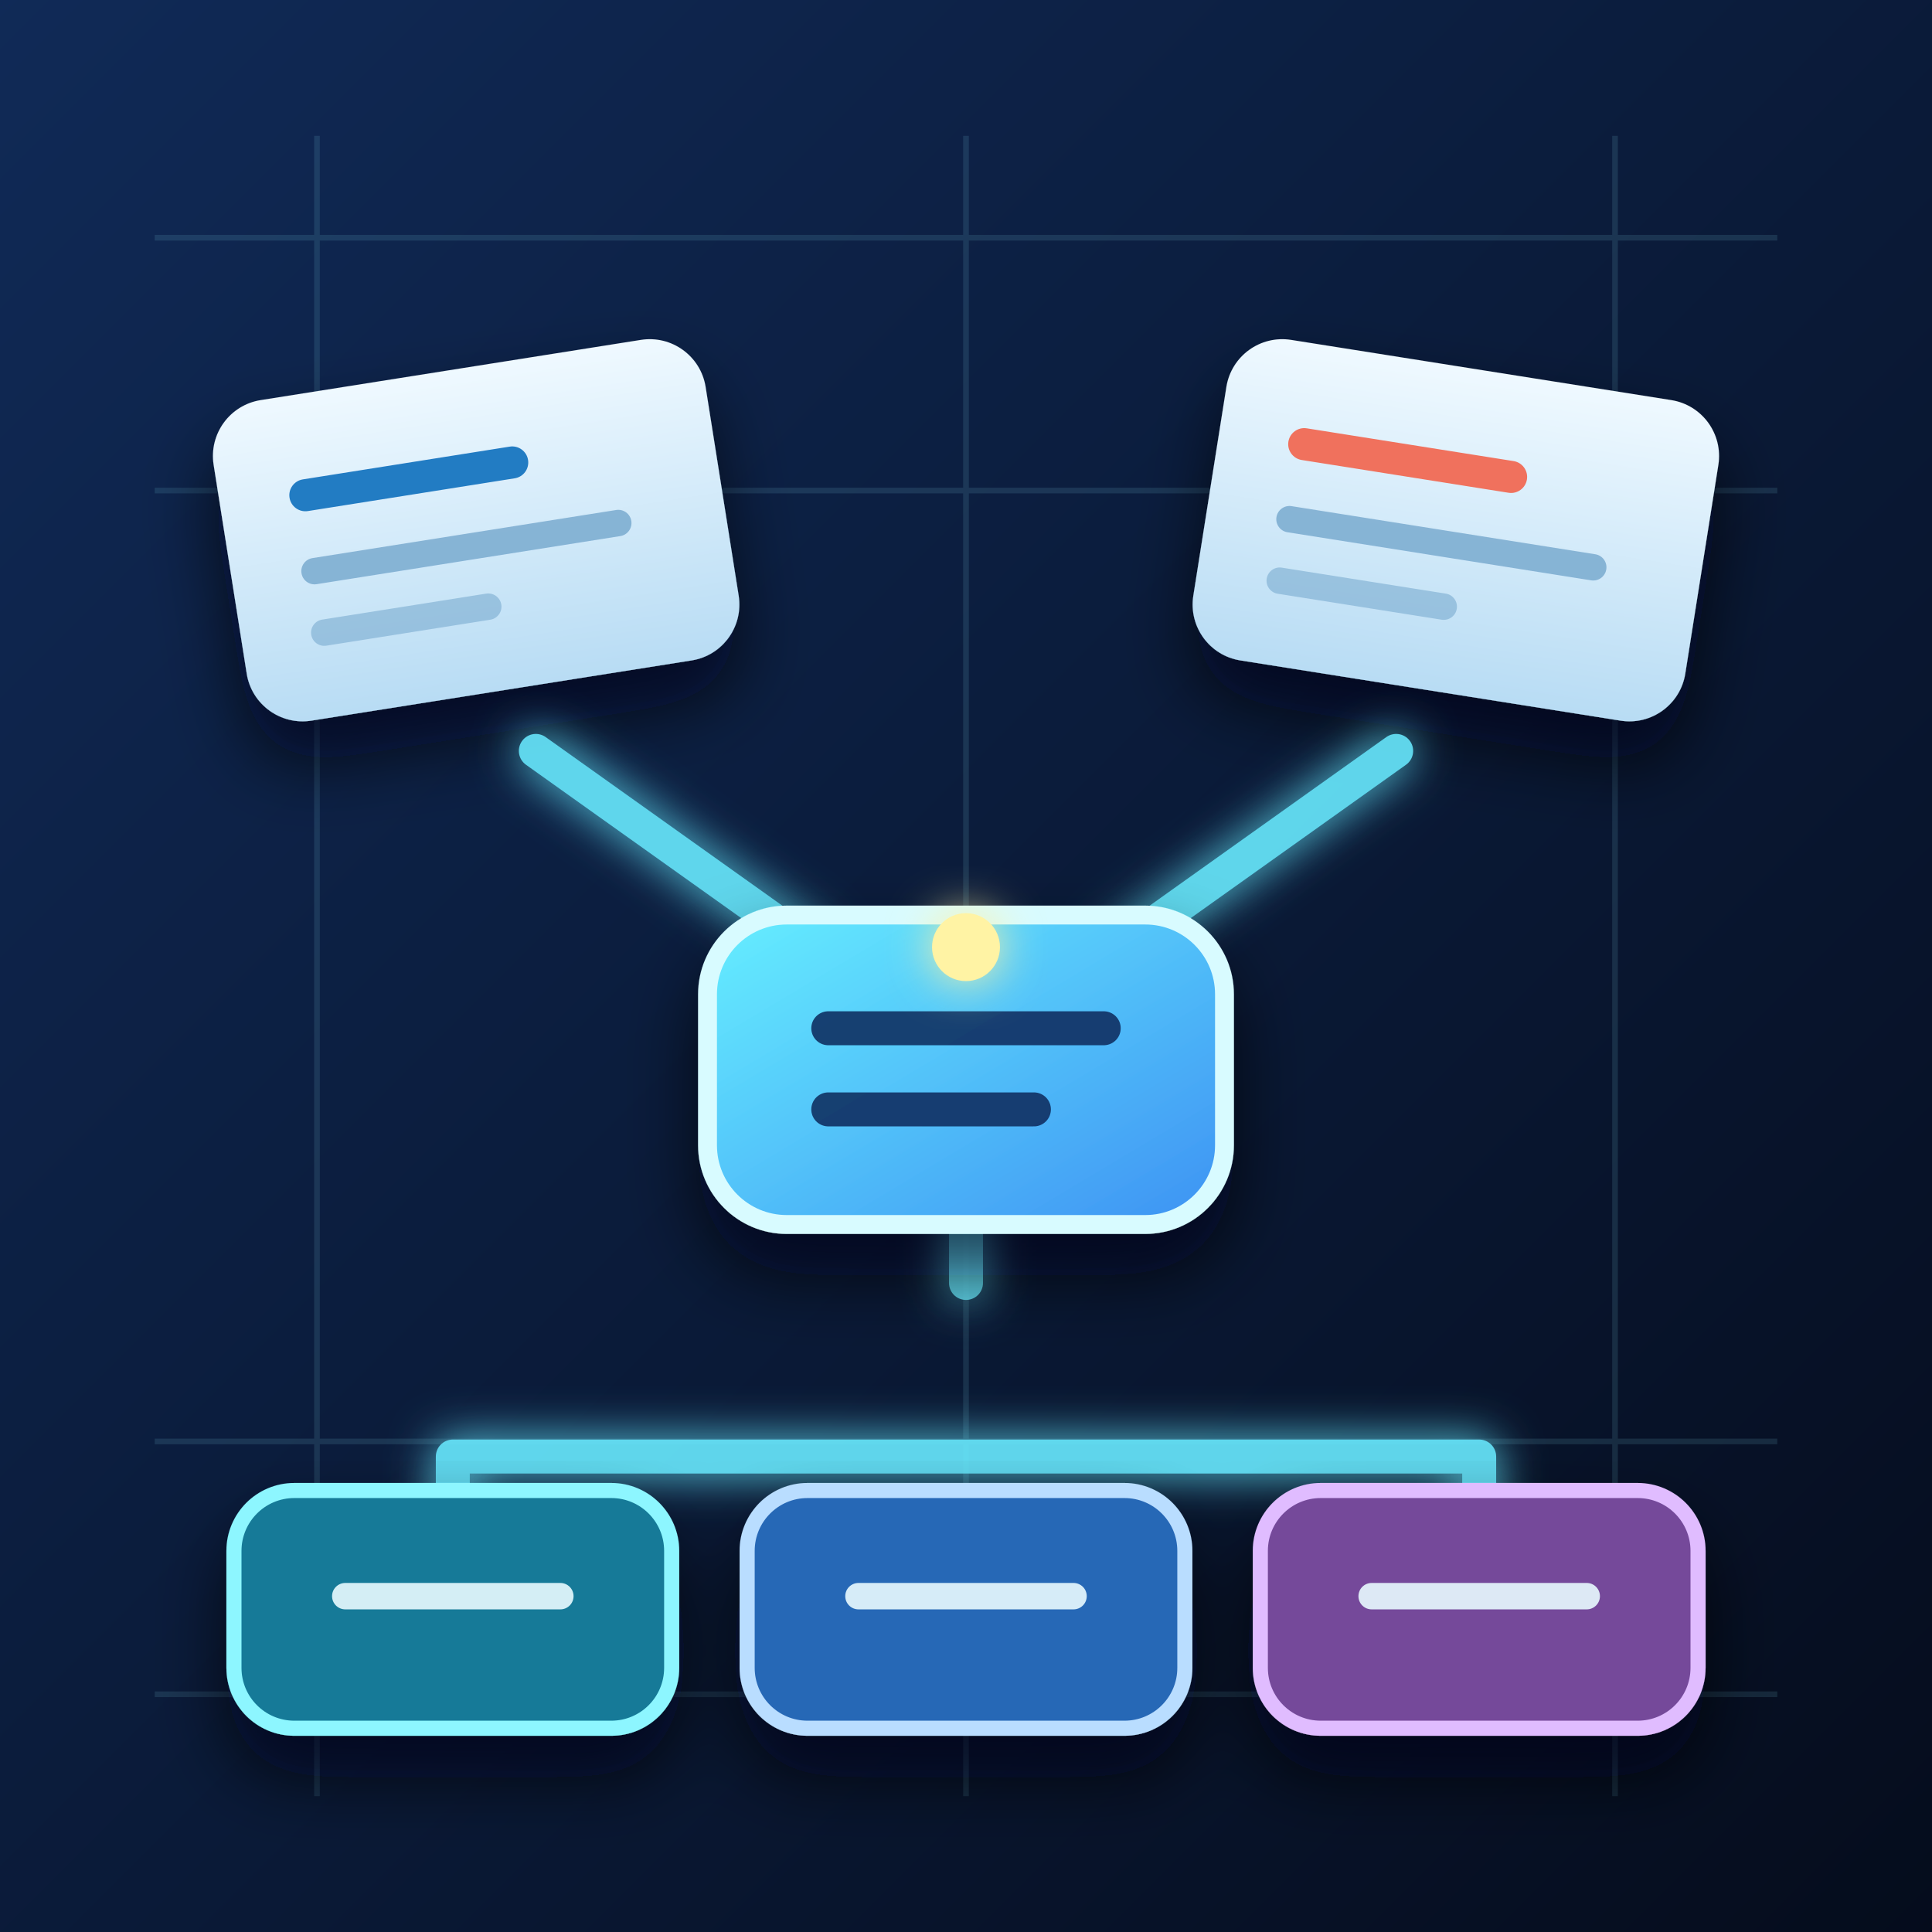
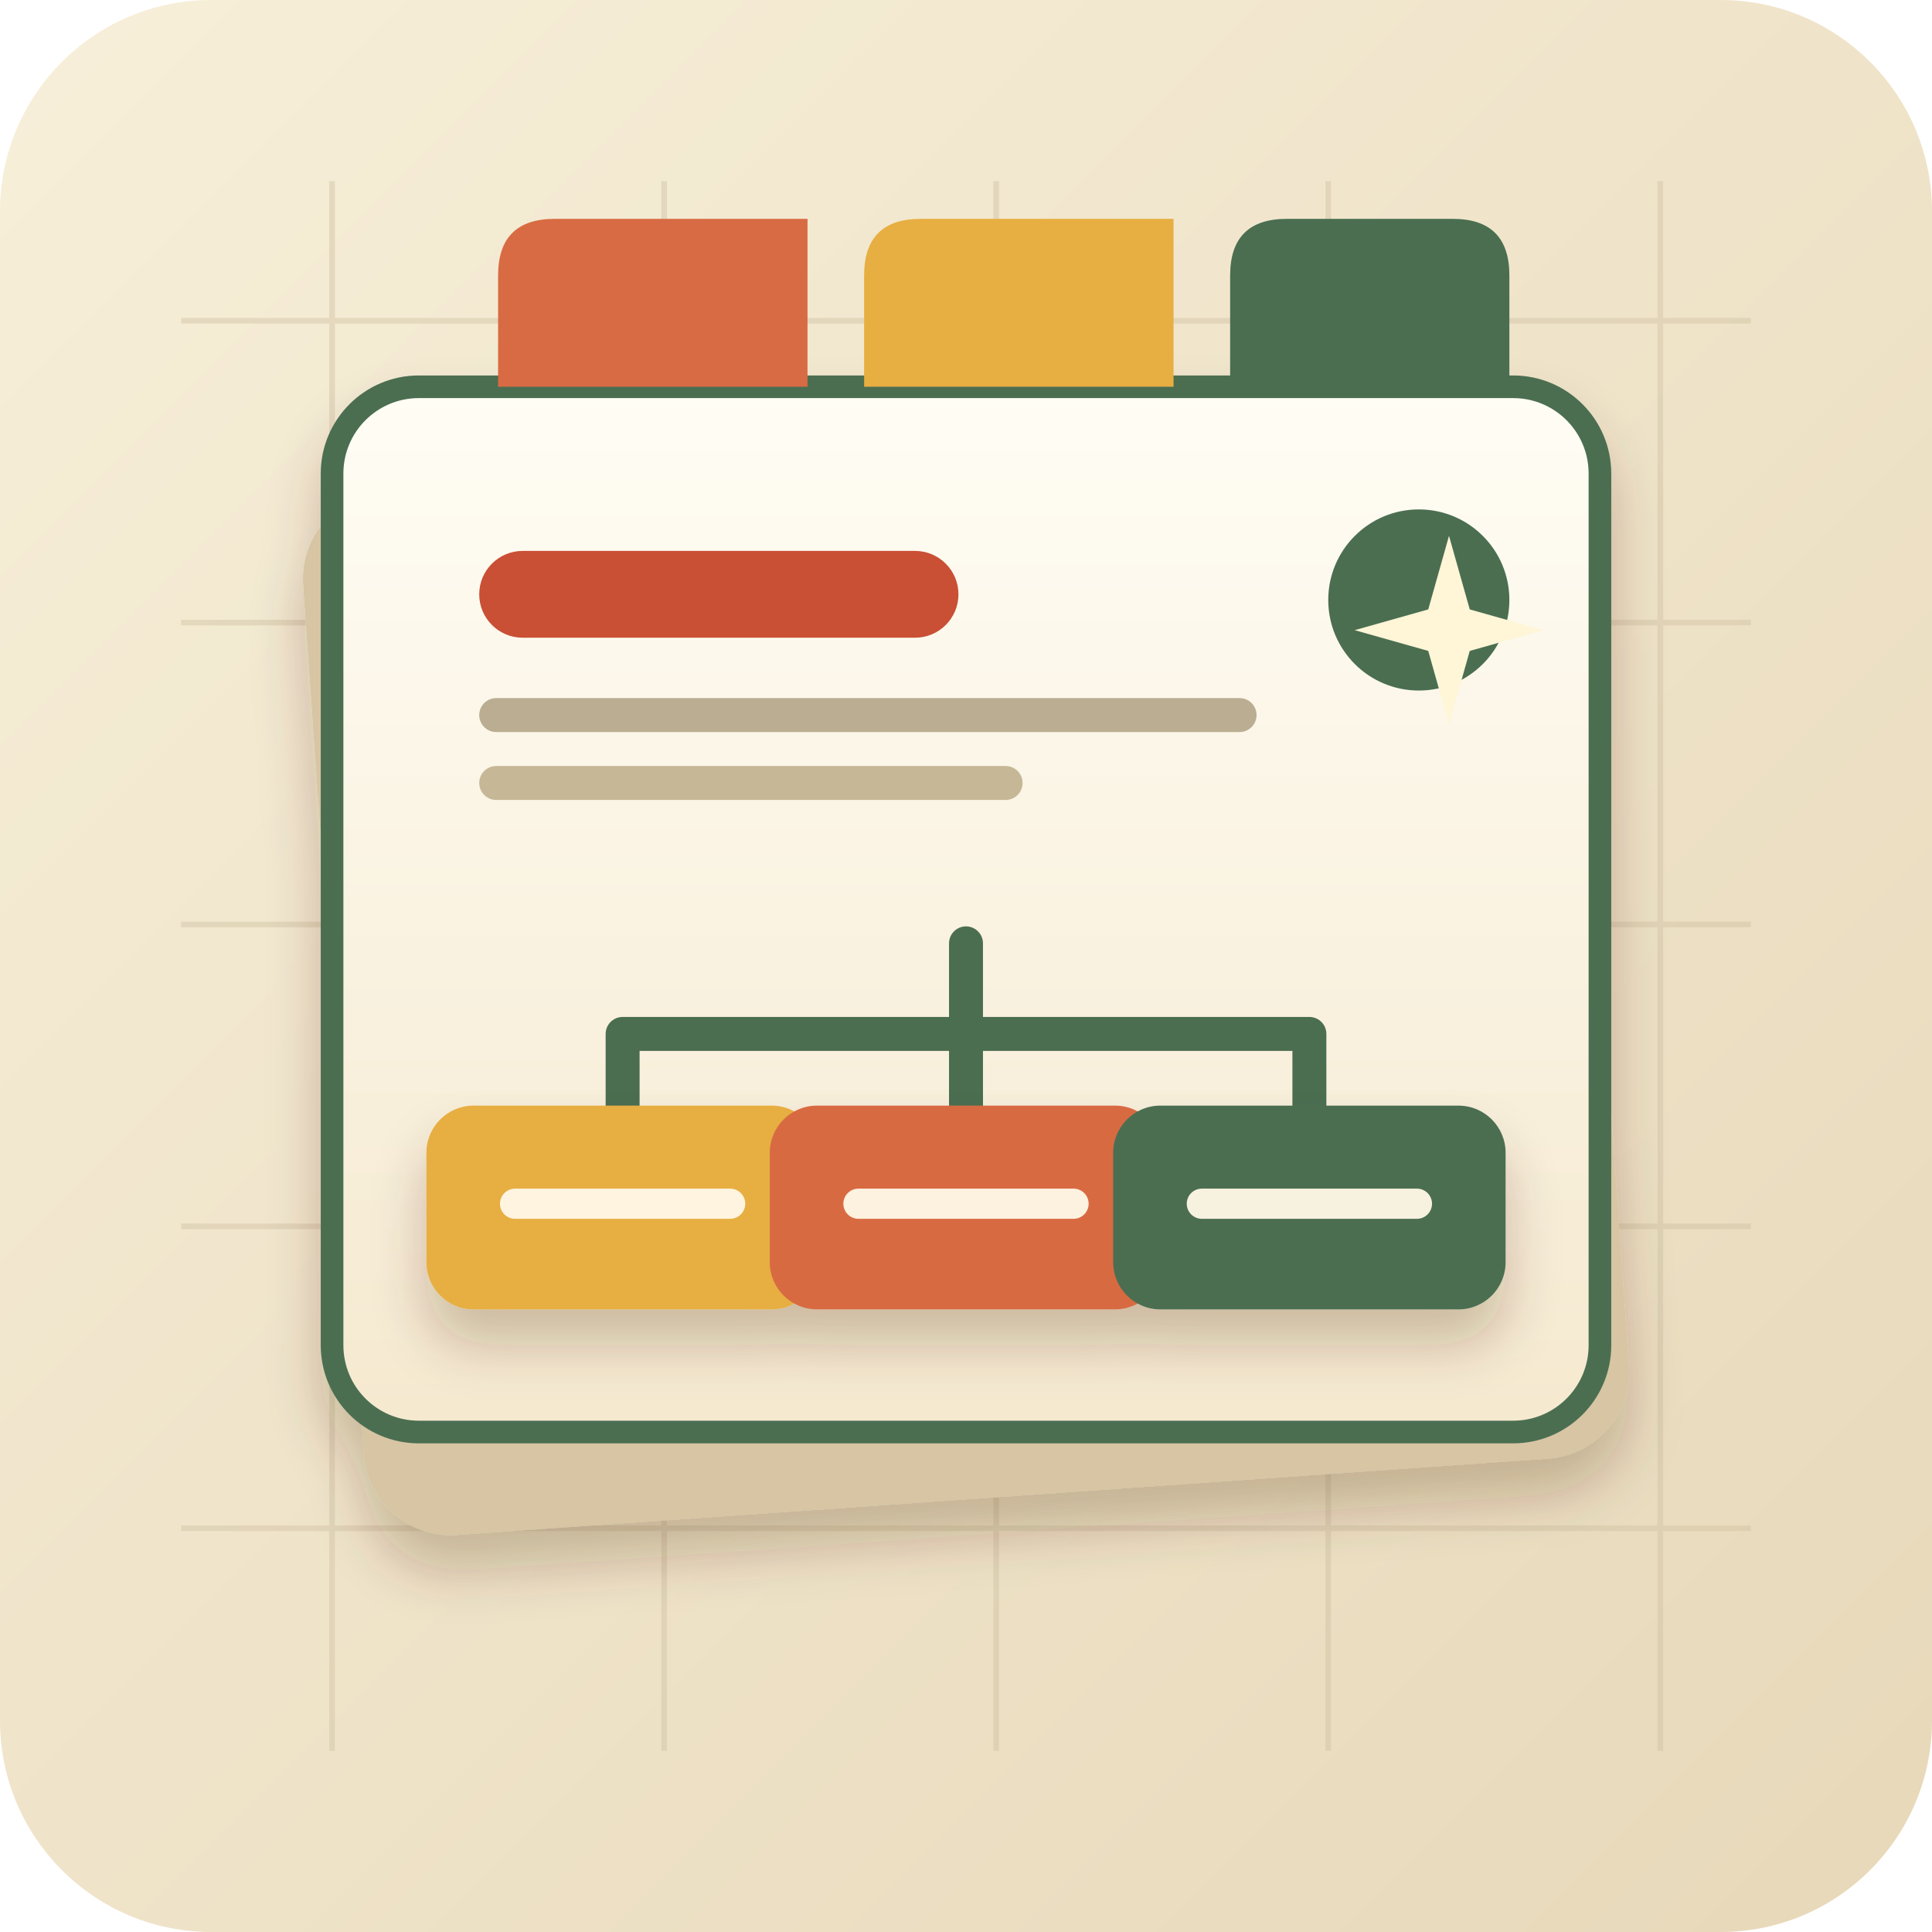
<svg xmlns="http://www.w3.org/2000/svg" viewBox="0 0 1024 1024">
  <defs>
    <linearGradient id="bg" x1="0" y1="0" x2="1" y2="1">
-       <stop stop-color="#102a57" />
-       <stop offset="1" stop-color="#050c1c" />
+       <stop stop-color="#f7efd9" />
+       <stop offset="1" stop-color="#e7d8b9" />
    </linearGradient>
-     <linearGradient id="card" x1="0" y1="0" x2="0" y2="1">
-       <stop stop-color="#eff9ff" />
-       <stop offset="1" stop-color="#b8dcf4" />
+     <linearGradient id="paper" x1="0" y1="0" x2="0" y2="1">
+       <stop stop-color="#fffdf5" />
+       <stop offset="1" stop-color="#f5e9cf" />
    </linearGradient>
-     <linearGradient id="core" x1="0" y1="0" x2="1" y2="1">
-       <stop stop-color="#66efff" />
-       <stop offset="1" stop-color="#3d91f3" />
-     </linearGradient>
-     <filter id="shadow" x="-30%" y="-30%" width="160%" height="180%">
-       <feDropShadow dx="0" dy="22" stdDeviation="19" flood-color="#010716" flood-opacity=".7" />
-     </filter>
-     <filter id="glow" x="-70%" y="-70%" width="240%" height="240%">
-       <feGaussianBlur stdDeviation="12" result="blur" />
-       <feMerge>
-         <feMergeNode in="blur" />
-         <feMergeNode in="SourceGraphic" />
-       </feMerge>
+     <filter id="shadow" x="-25%" y="-25%" width="150%" height="170%">
+       <feDropShadow dx="0" dy="19" stdDeviation="14" flood-color="#4a291c" flood-opacity=".24" />
    </filter>
  </defs>
-   <rect width="1024" height="1024" fill="url(#bg)" />
-   <g opacity=".12" stroke="#8defff" stroke-width="3">
-     <path d="M82 126H942M82 260H942M82 764H942M82 898H942" />
-     <path d="M168 72V952M512 72V952M856 72V952" />
+   <rect width="1024" height="1024" rx="112" fill="url(#bg)" />
+   <g stroke="#cdbf9f" stroke-width="3" opacity=".42">
+     <path d="M96 170H928M96 330H928M96 490H928M96 650H928M96 810H928" />
+     <path d="M176 96V928M352 96V928M528 96V928M704 96V928M880 96V928" />
  </g>
  <g filter="url(#shadow)">
-     <g transform="rotate(-9 253 285)">
-       <rect x="121" y="195" width="264" height="172" rx="30" fill="url(#card)" />
-       <rect x="158" y="240" width="128" height="17" rx="8.5" fill="#237bc3" />
-       <rect x="158" y="282" width="177" height="14" rx="7" fill="#6a9fc8" opacity=".72" />
-       <rect x="158" y="315" width="102" height="14" rx="7" fill="#6a9fc8" opacity=".5" />
-     </g>
-     <g transform="rotate(9 771 285)">
-       <rect x="639" y="195" width="264" height="172" rx="30" fill="url(#card)" />
-       <rect x="676" y="240" width="128" height="17" rx="8.5" fill="#f0715d" />
-       <rect x="676" y="282" width="177" height="14" rx="7" fill="#6a9fc8" opacity=".72" />
-       <rect x="676" y="315" width="102" height="14" rx="7" fill="#6a9fc8" opacity=".5" />
-     </g>
+     <rect x="176" y="240" width="672" height="554" rx="46" fill="#d7c5a3" transform="rotate(-4 512 517)" />
+     <rect x="176" y="205" width="672" height="554" rx="46" fill="url(#paper)" stroke="#4b6e51" stroke-width="12" />
  </g>
-   <g fill="none" stroke="#67eaff" stroke-width="18" stroke-linecap="round" stroke-linejoin="round" opacity=".9" filter="url(#glow)">
-     <path d="M284 398L430 502M740 398L594 502M512 614V680M240 810V772H784V810" />
+   <path d="M264 205V146Q264 116 294 116H428V205" fill="#d86b43" />
+   <path d="M458 205V146Q458 116 488 116H622V205" fill="#e7ae42" />
+   <path d="M652 205V146Q652 116 682 116H770Q800 116 800 146V205" fill="#4b6e51" />
+   <rect x="254" y="292" width="254" height="46" rx="23" fill="#c94f35" />
+   <rect x="254" y="370" width="412" height="18" rx="9" fill="#aa9b7c" opacity=".8" />
+   <rect x="254" y="406" width="288" height="18" rx="9" fill="#c6b897" />
+   <g fill="none" stroke="#4b6e51" stroke-width="18" stroke-linecap="round" stroke-linejoin="round">
+     <path d="M512 500V548M330 548H694M330 548V588M512 548V588M694 548V588" />
  </g>
  <g filter="url(#shadow)">
-     <rect x="375" y="485" width="274" height="164" rx="42" fill="url(#core)" stroke="#d8fbff" stroke-width="10" />
-     <path d="M439 545H585M439 588H548" stroke="#092759" stroke-width="18" stroke-linecap="round" opacity=".85" />
+     <rect x="226" y="586" width="208" height="108" rx="25" fill="#e7ae42" />
+     <rect x="408" y="586" width="208" height="108" rx="25" fill="#d86b43" />
+     <rect x="590" y="586" width="208" height="108" rx="25" fill="#4b6e51" />
  </g>
-   <g filter="url(#shadow)">
-     <rect x="124" y="790" width="232" height="126" rx="32" fill="#137a98" stroke="#8df6ff" stroke-width="8" />
-     <rect x="396" y="790" width="232" height="126" rx="32" fill="#2767b6" stroke="#b9ddff" stroke-width="8" />
-     <rect x="668" y="790" width="232" height="126" rx="32" fill="#744a9a" stroke="#e0bcff" stroke-width="8" />
+   <g fill="#fff8e7" opacity=".95">
+     <rect x="265" y="630" width="130" height="16" rx="8" />
+     <rect x="447" y="630" width="130" height="16" rx="8" />
+     <rect x="629" y="630" width="130" height="16" rx="8" />
  </g>
-   <g fill="#e9fbff" opacity=".9">
-     <rect x="176" y="839" width="128" height="14" rx="7" />
-     <rect x="448" y="839" width="128" height="14" rx="7" />
-     <rect x="720" y="839" width="128" height="14" rx="7" />
-   </g>
-   <circle cx="512" cy="502" r="18" fill="#fff3a4" filter="url(#glow)" />
+   <circle cx="752" cy="318" r="48" fill="#4b6e51" />
+   <path d="M768 284l-11 39-39 11 39 11 11 39 11-39 39-11-39-11z" fill="#fff5d7" />
</svg>
